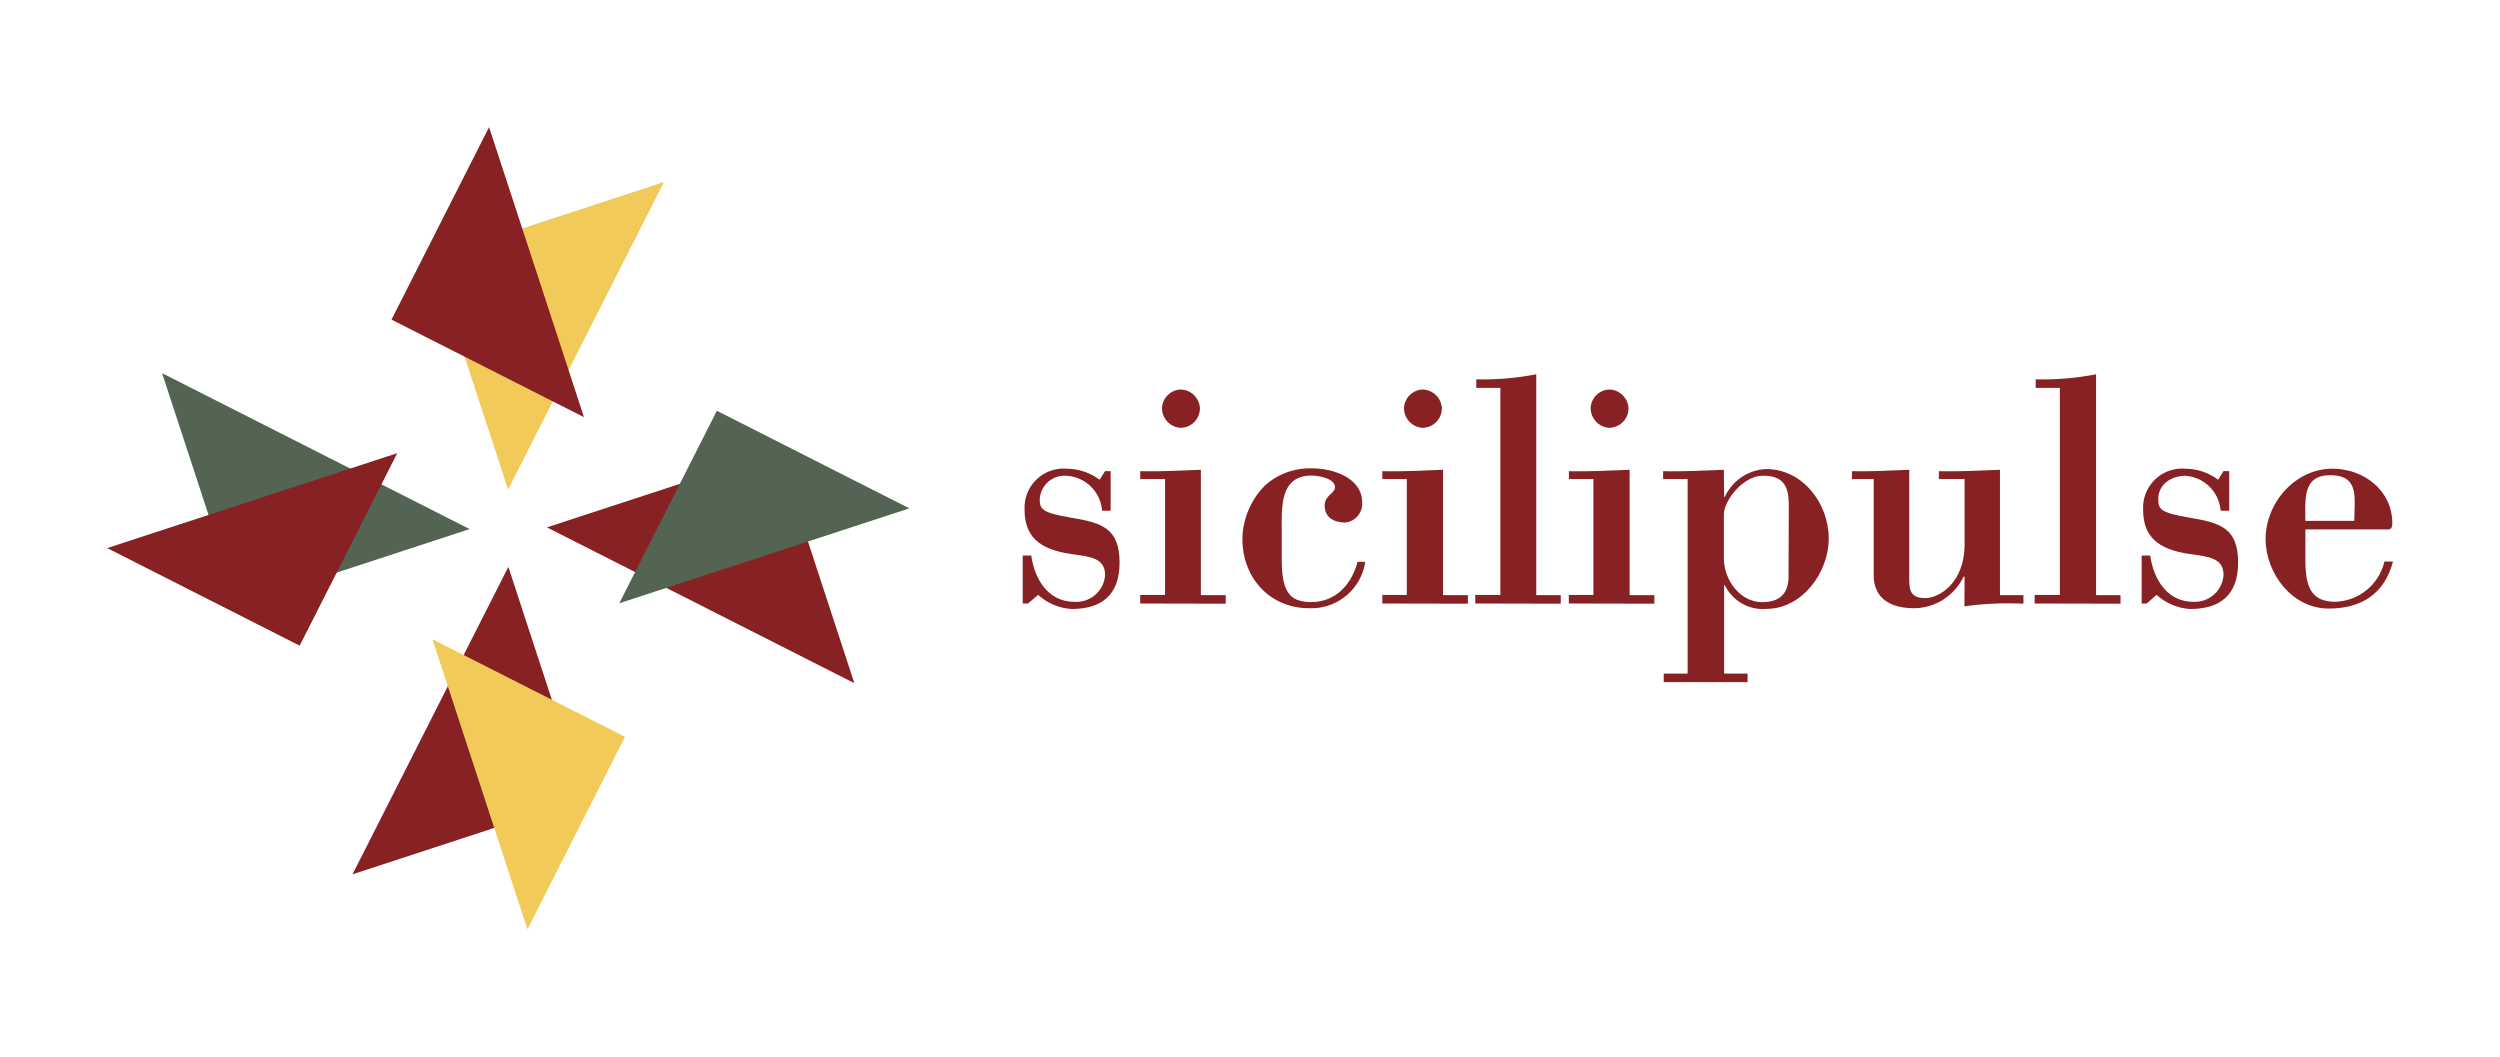
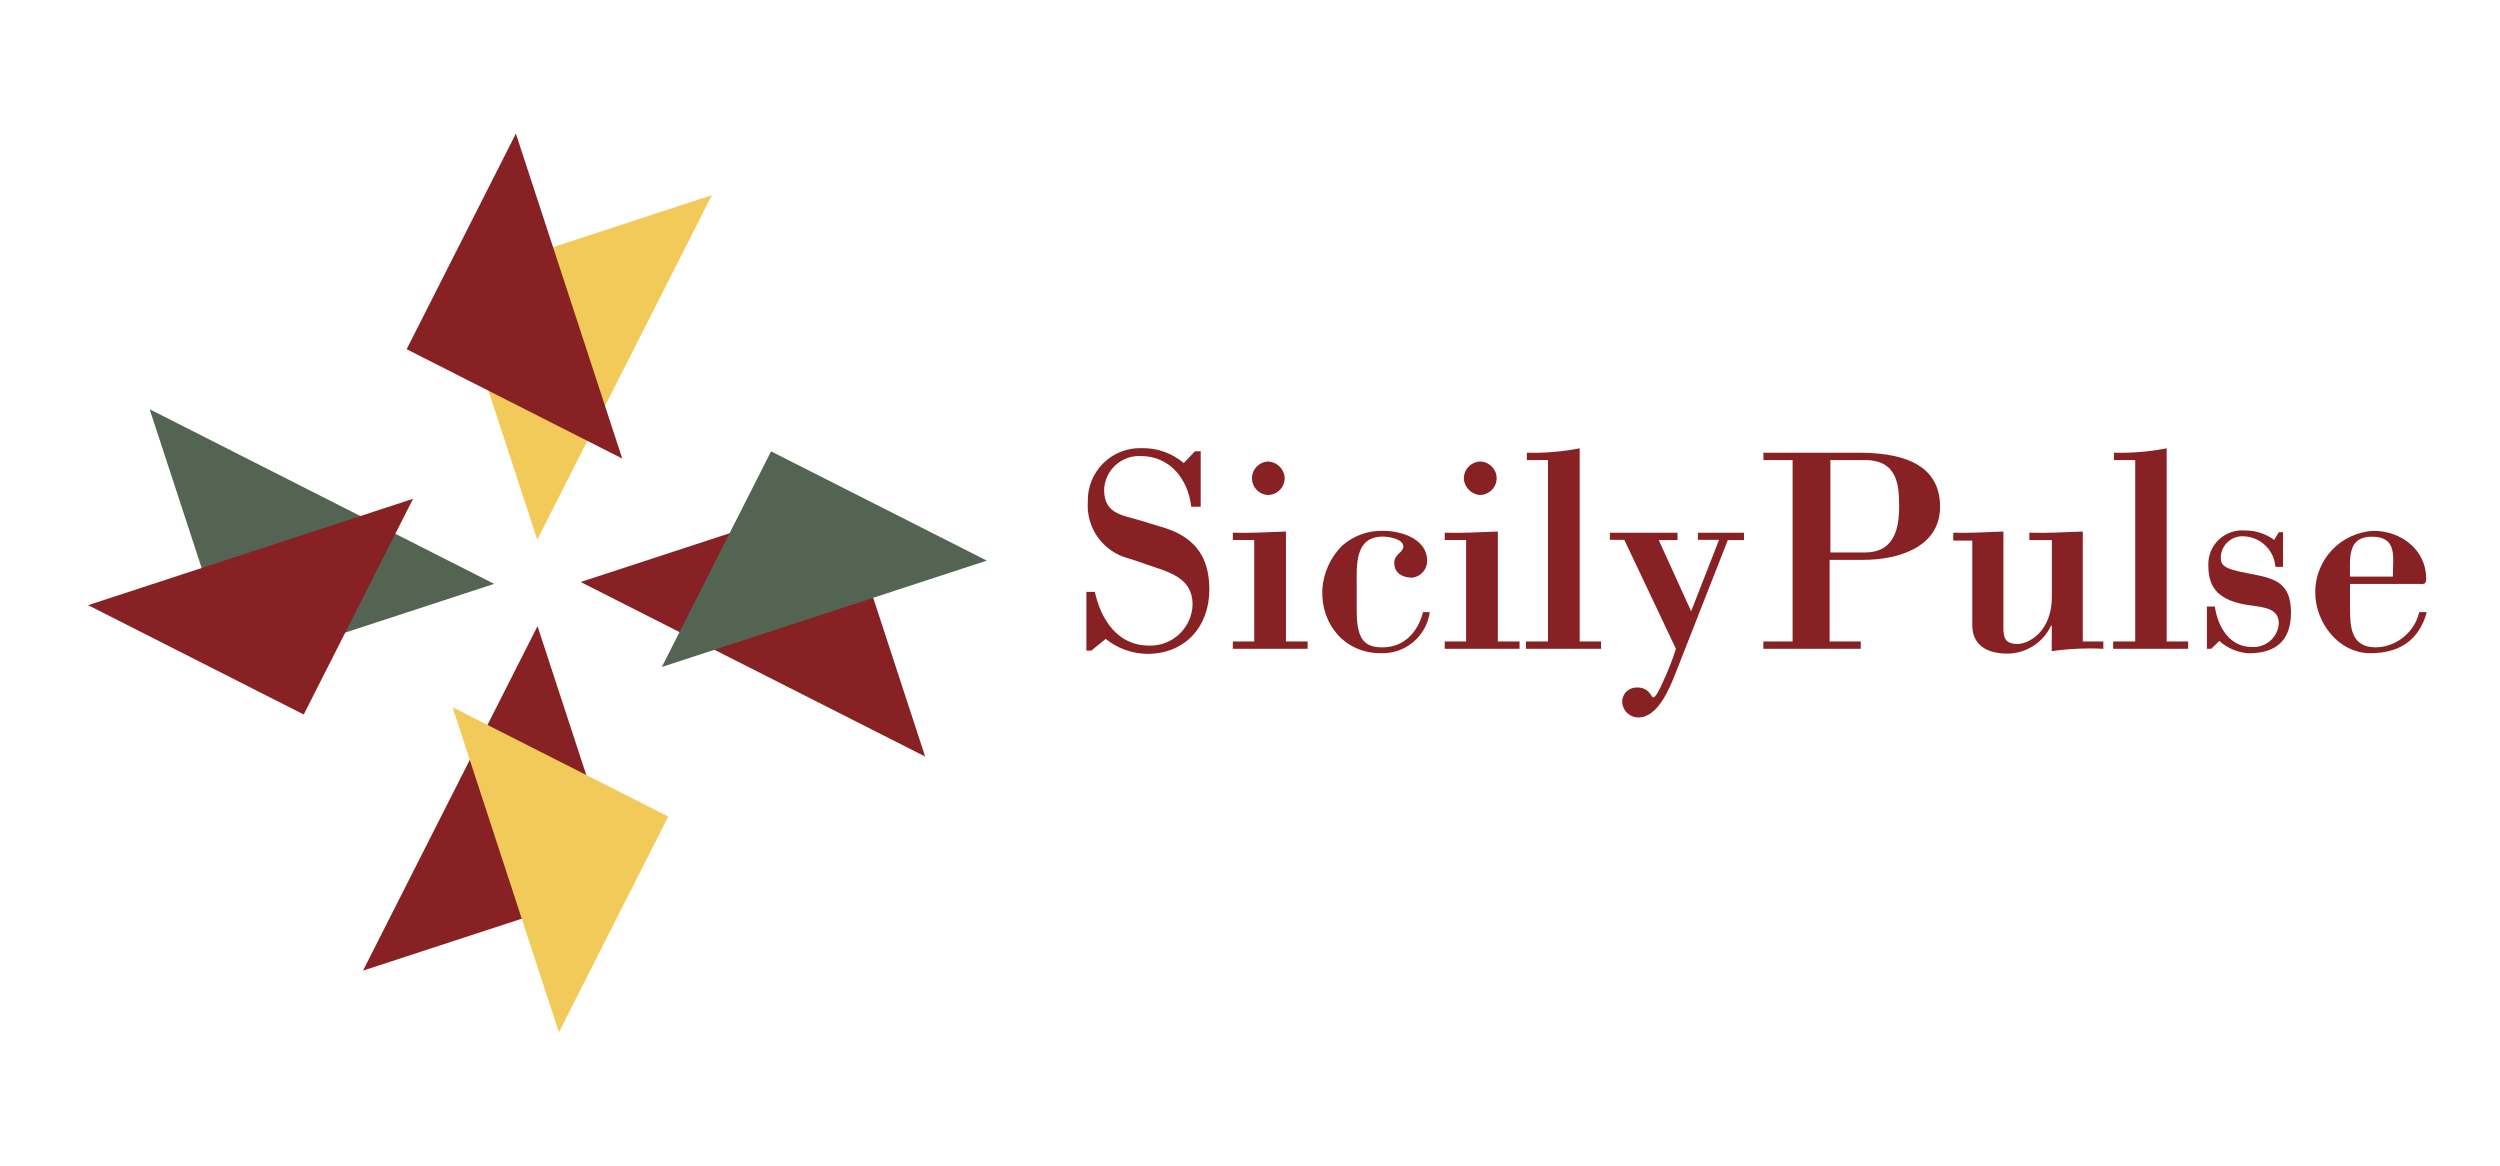
- <svg xmlns="http://www.w3.org/2000/svg" viewBox="0 0 291.83 123.32">
-   <defs>
-     <style>.cls-1{fill:#882123;}.cls-2{fill:#f2ca59;}.cls-3{fill:#536453;}</style>
-   </defs>
+ <svg xmlns="http://www.w3.org/2000/svg" viewBox="0 0 295.66 137.87">
  <g id="Livello_3" data-name="Livello 3">
-     <path class="cls-1" d="M120,70.45h-.62v-5.6h1c.39,2.78,2,5.4,5,5.4A3.36,3.36,0,0,0,129,67.12c0-2-1.8-2.15-3.84-2.43-4-.54-5.56-2.19-5.56-5.2a4.56,4.56,0,0,1,4.93-4.78A6.46,6.46,0,0,1,128.36,56l.63-1h.66v4.62h-1a4.41,4.41,0,0,0-4.11-4.08,2.9,2.9,0,0,0-3.17,2.71c0,1.17.2,1.6,3.72,2.19s5.6,1.21,5.6,5.24c0,3.76-2.08,5.41-5.6,5.41a6.4,6.4,0,0,1-3.91-1.65Z" />
-     <path class="cls-1" d="M133.1,70.45v-1H136V55.92H133.1V55c2.31.07,4.7-.08,7.08-.16V69.47h2.9v1Zm4.66-20.51a2.32,2.32,0,0,1-2.12-2.35,2.28,2.28,0,0,1,2.12-2.12,2.31,2.31,0,0,1,2.31,2.12A2.28,2.28,0,0,1,137.76,49.94Z" />
-     <path class="cls-1" d="M149.62,65.28c0,3.72.86,5,3.44,5,2.82,0,4.7-2,5.41-4.7h.9A6.35,6.35,0,0,1,152.83,71c-4.78,0-8-3.8-7.79-8.5a9.11,9.11,0,0,1,2.62-5.83,7.89,7.89,0,0,1,5.52-2c2.35,0,5.83,1.06,5.83,4A2.22,2.22,0,0,1,157.06,61c-1.22,0-2.43-.5-2.43-2,0-1.18,1.21-1.41,1.21-2.12,0-1.09-2.11-1.37-2.74-1.37-3.79,0-3.48,3.88-3.48,6.66Z" />
-     <path class="cls-1" d="M161.36,70.45v-1h2.86V55.92h-2.86V55c2.31.07,4.7-.08,7.09-.16V69.47h2.9v1ZM166,49.94a2.32,2.32,0,0,1-2.11-2.35A2.28,2.28,0,0,1,166,45.47a2.31,2.31,0,0,1,2.31,2.12A2.28,2.28,0,0,1,166,49.94Z" />
-     <path class="cls-1" d="M172.21,70.45v-1h2.93V45.28h-2.81v-1a32.46,32.46,0,0,0,7-.59V69.47h2.86v1Z" />
-     <path class="cls-1" d="M183.13,70.45v-1H186V55.92h-2.86V55c2.31.07,4.7-.08,7.09-.16V69.47h2.89v1Zm4.66-20.51a2.32,2.32,0,0,1-2.11-2.35,2.27,2.27,0,0,1,2.11-2.12,2.31,2.31,0,0,1,2.31,2.12A2.28,2.28,0,0,1,187.79,49.94Z" />
-     <path class="cls-1" d="M201.26,58h.08a5.59,5.59,0,0,1,4.81-3.25c4.27,0,7.32,4,7.32,8.1,0,4-3.09,8.23-7.32,8.23a4.91,4.91,0,0,1-4.81-2.78h-.08V78.63H204v1h-9.79v-1H197V55.92h-2.86V55c2.31.07,4.7-.08,7.09-.16Zm7.55.94c0-2.11-.58-3.41-3-3.41s-4.58,3-4.58,4.51v5.09c0,2.54,1.84,5.16,4.5,5.16,2,0,3.05-1,3.05-3Z" />
-     <path class="cls-1" d="M229.33,67.32h-.12A6.46,6.46,0,0,1,223.46,71c-3.76,0-4.74-2-4.74-3.8V55.92h-2.54V55c1.95.07,4.34-.08,6.69-.16V67c0,1.61-.12,2.82,1.88,2.82,1.45,0,4.58-1.6,4.58-6.3V55.92h-3V55c2.39.07,4.78-.08,7.13-.16V69.47h2.74v1a36.84,36.84,0,0,0-6.89.31Z" />
-     <path class="cls-1" d="M237.51,70.45v-1h2.94V45.28h-2.82v-1a32.5,32.5,0,0,0,7.05-.59V69.47h2.85v1Z" />
-     <path class="cls-1" d="M250.59,70.45H250v-5.6H251c.39,2.78,2,5.4,5,5.4a3.36,3.36,0,0,0,3.56-3.13c0-2-1.8-2.15-3.83-2.43-4-.54-5.56-2.19-5.56-5.2a4.56,4.56,0,0,1,4.93-4.78A6.46,6.46,0,0,1,258.93,56l.62-1h.67v4.62h-1a4.42,4.42,0,0,0-4.11-4.08c-1.53,0-3.17.9-3.17,2.71,0,1.17.19,1.6,3.72,2.19s5.6,1.21,5.6,5.24c0,3.76-2.08,5.41-5.6,5.41a6.43,6.43,0,0,1-3.92-1.65Z" />
-     <path class="cls-1" d="M269.11,61.8v3.13c0,2.74.15,5.32,3.48,5.32a6.1,6.1,0,0,0,5.75-4.7h1c-1,3.8-3.72,5.49-7.51,5.49-4.27,0-7.36-4.12-7.36-8.11,0-4.3,3.52-8.22,7.79-8.22,3.64,0,7,2.51,7,6.38,0,.82-.36.71-1,.71Zm5.71-1c0-2.62.67-5.33-2.82-5.33-3.25,0-2.89,2.86-2.89,5.33Z" />
-     <polygon class="cls-2" points="50.46 30.11 59.31 57.15 77.5 21.25 50.46 30.11" />
-     <polygon class="cls-1" points="45.7 37.31 68.17 48.7 57.09 14.84 45.7 37.31" />
-     <polygon class="cls-1" points="68.19 93.21 59.34 66.17 41.15 102.06 68.19 93.21" />
-     <polygon class="cls-2" points="72.96 86.01 50.48 74.62 61.57 108.48 72.96 86.01" />
-     <polygon class="cls-3" points="27.78 70.61 54.82 61.76 18.92 43.56 27.78 70.61" />
-     <polygon class="cls-1" points="34.98 75.37 46.37 52.9 12.51 63.98 34.98 75.37" />
-     <polygon class="cls-1" points="90.88 52.71 63.84 61.56 99.73 79.75 90.88 52.71" />
-     <polygon class="cls-3" points="83.68 47.95 72.29 70.42 106.15 59.34 83.68 47.95" />
+     <polygon points="53.49 33.13 63.54 63.82 84.19 23.08 53.49 33.13" style="fill:#f2ca59" />
+     <polygon points="48.09 41.3 73.59 54.23 61.01 15.8 48.09 41.3" style="fill:#882123" />
+     <polygon points="73.62 104.75 63.57 74.05 42.93 114.79 73.62 104.75" style="fill:#882123" />
+     <polygon points="79.03 96.57 53.52 83.64 66.1 122.08 79.03 96.57" style="fill:#f2ca59" />
+     <polygon points="27.75 79.09 58.44 69.05 17.7 48.4 27.75 79.09" style="fill:#536453" />
+     <polygon points="35.92 84.5 48.85 58.99 10.42 71.57 35.92 84.5" style="fill:#882123" />
+     <polygon points="99.37 58.78 68.67 68.83 109.41 89.47 99.37 58.78" style="fill:#882123" />
+     <polygon points="91.19 53.38 78.27 78.88 116.7 66.3 91.19 53.38" style="fill:#536453" />
+     <path d="M129.07,76.94h-.59V70h1c.73,3.3,2.71,6.35,6.39,6.35a5,5,0,0,0,5.17-4.86c0-3.23-2.88-3.85-5.49-4.75-.69-.25-1.38-.49-2.08-.7a6.45,6.45,0,0,1-4.82-6.7A6.17,6.17,0,0,1,135,53,7.51,7.51,0,0,1,140,54.76l1.32-1.39H142v6.56h-1.12c-.38-3.3-2.53-6-6-6a4.14,4.14,0,0,0-4.3,4c0,2.67,1.84,2.95,4,3.54.86.24,1.56.48,2.15.66a16.41,16.41,0,0,1,2.29.79c2.92,1.39,4,3.68,4,6.81,0,4.37-2.85,7.6-7.33,7.6a8,8,0,0,1-4.93-1.77Z" style="fill:#882123" />
+     <path d="M145.8,76.73v-.87h2.53v-12H145.8V63c2,.07,4.17-.07,6.28-.14v13h2.57v.87Zm4.13-18.19a2,2,0,0,1-1.87-2.08,2,2,0,0,1,1.87-1.88,2.05,2.05,0,0,1,2,1.88A2,2,0,0,1,149.93,58.54Z" style="fill:#882123" />
+     <path d="M160.45,72.15c0,3.29.76,4.41,3.05,4.41,2.5,0,4.17-1.74,4.79-4.17h.8a5.63,5.63,0,0,1-5.8,4.86c-4.23,0-7.08-3.37-6.91-7.53a8.08,8.08,0,0,1,2.33-5.17,7,7,0,0,1,4.89-1.77c2.09,0,5.18.93,5.18,3.54a2,2,0,0,1-1.74,2c-1.07,0-2.15-.45-2.15-1.77,0-1,1.08-1.25,1.08-1.88,0-1-1.88-1.21-2.43-1.21-3.37,0-3.09,3.44-3.09,5.9Z" style="fill:#882123" />
+     <path d="M170.86,76.73v-.87h2.53v-12h-2.53V63c2,.07,4.16-.07,6.28-.14v13h2.57v.87ZM175,58.54a2.06,2.06,0,0,1-1.88-2.08A2,2,0,0,1,175,54.58a2,2,0,0,1,2,1.88A2,2,0,0,1,175,58.54Z" style="fill:#882123" />
+     <path d="M180.47,76.73v-.87h2.6V54.41h-2.5v-.87a29,29,0,0,0,6.25-.52V75.86h2.53v.87Z" style="fill:#882123" />
+     <path d="M192.1,63.85h-1.71V63h8v.87h-2.22L200,72.29l3.3-8.44h-2.5V63h5.45v.87h-1.91L198.2,79.51c-.72,1.84-2.11,5.34-4.44,5.34a1.91,1.91,0,0,1-1.91-1.77,1.67,1.67,0,0,1,1.67-1.77,1.81,1.81,0,0,1,1.7.83c.24.32.35,1,1.46-1.52a30.32,30.32,0,0,0,1.52-3.89Z" style="fill:#882123" />
+     <path d="M208.54,53.54h11.22c4.4,0,9.68.9,9.68,6.39,0,4.86-5.07,6.28-9.06,6.28h-4v9.65h3.68v.87H208.54v-.87H212V54.41h-3.44Zm12,11.8c3.36,0,4.06-2.6,4.06-5.45,0-2.5-.18-5.48-4.06-5.48h-4.07V65.34Z" style="fill:#882123" />
+     <path d="M242.66,74h-.1a5.73,5.73,0,0,1-5.11,3.3c-3.33,0-4.2-1.74-4.2-3.37v-10H231V63c1.73.07,3.85-.07,5.93-.14v10.8c0,1.42-.1,2.5,1.67,2.5,1.28,0,4.06-1.42,4.06-5.59v-6.7H240V63c2.12.07,4.24-.07,6.32-.14v13h2.43v.87a31.93,31.93,0,0,0-6.11.28Z" style="fill:#882123" />
+     <path d="M249.91,76.73v-.87h2.61V54.41H250v-.87a28.86,28.86,0,0,0,6.24-.52V75.86h2.54v.87Z" style="fill:#882123" />
+     <path d="M261.5,76.73H261v-5h.94c.34,2.46,1.77,4.79,4.4,4.79a3,3,0,0,0,3.16-2.78c0-1.74-1.59-1.91-3.4-2.15-3.57-.49-4.93-1.95-4.93-4.62a4,4,0,0,1,4.38-4.23,5.69,5.69,0,0,1,3.4,1.11l.55-.91H270v4.1h-.9a3.91,3.91,0,0,0-3.64-3.61,2.57,2.57,0,0,0-2.82,2.39c0,1,.18,1.43,3.3,2s5,1.07,5,4.65c0,3.33-1.84,4.79-5,4.79a5.67,5.67,0,0,1-3.47-1.46Z" style="fill:#882123" />
+     <path d="M277.92,69.06v2.77c0,2.43.14,4.73,3.09,4.73a5.42,5.42,0,0,0,5.1-4.17H287c-.9,3.37-3.3,4.86-6.67,4.86-3.78,0-6.52-3.64-6.52-7.19a7.26,7.26,0,0,1,6.91-7.28c3.22,0,6.21,2.22,6.21,5.65,0,.73-.31.63-.87.63Zm5.07-.87c0-2.33.59-4.72-2.5-4.72-2.88,0-2.57,2.53-2.57,4.72Z" style="fill:#882123" />
  </g>
</svg>
